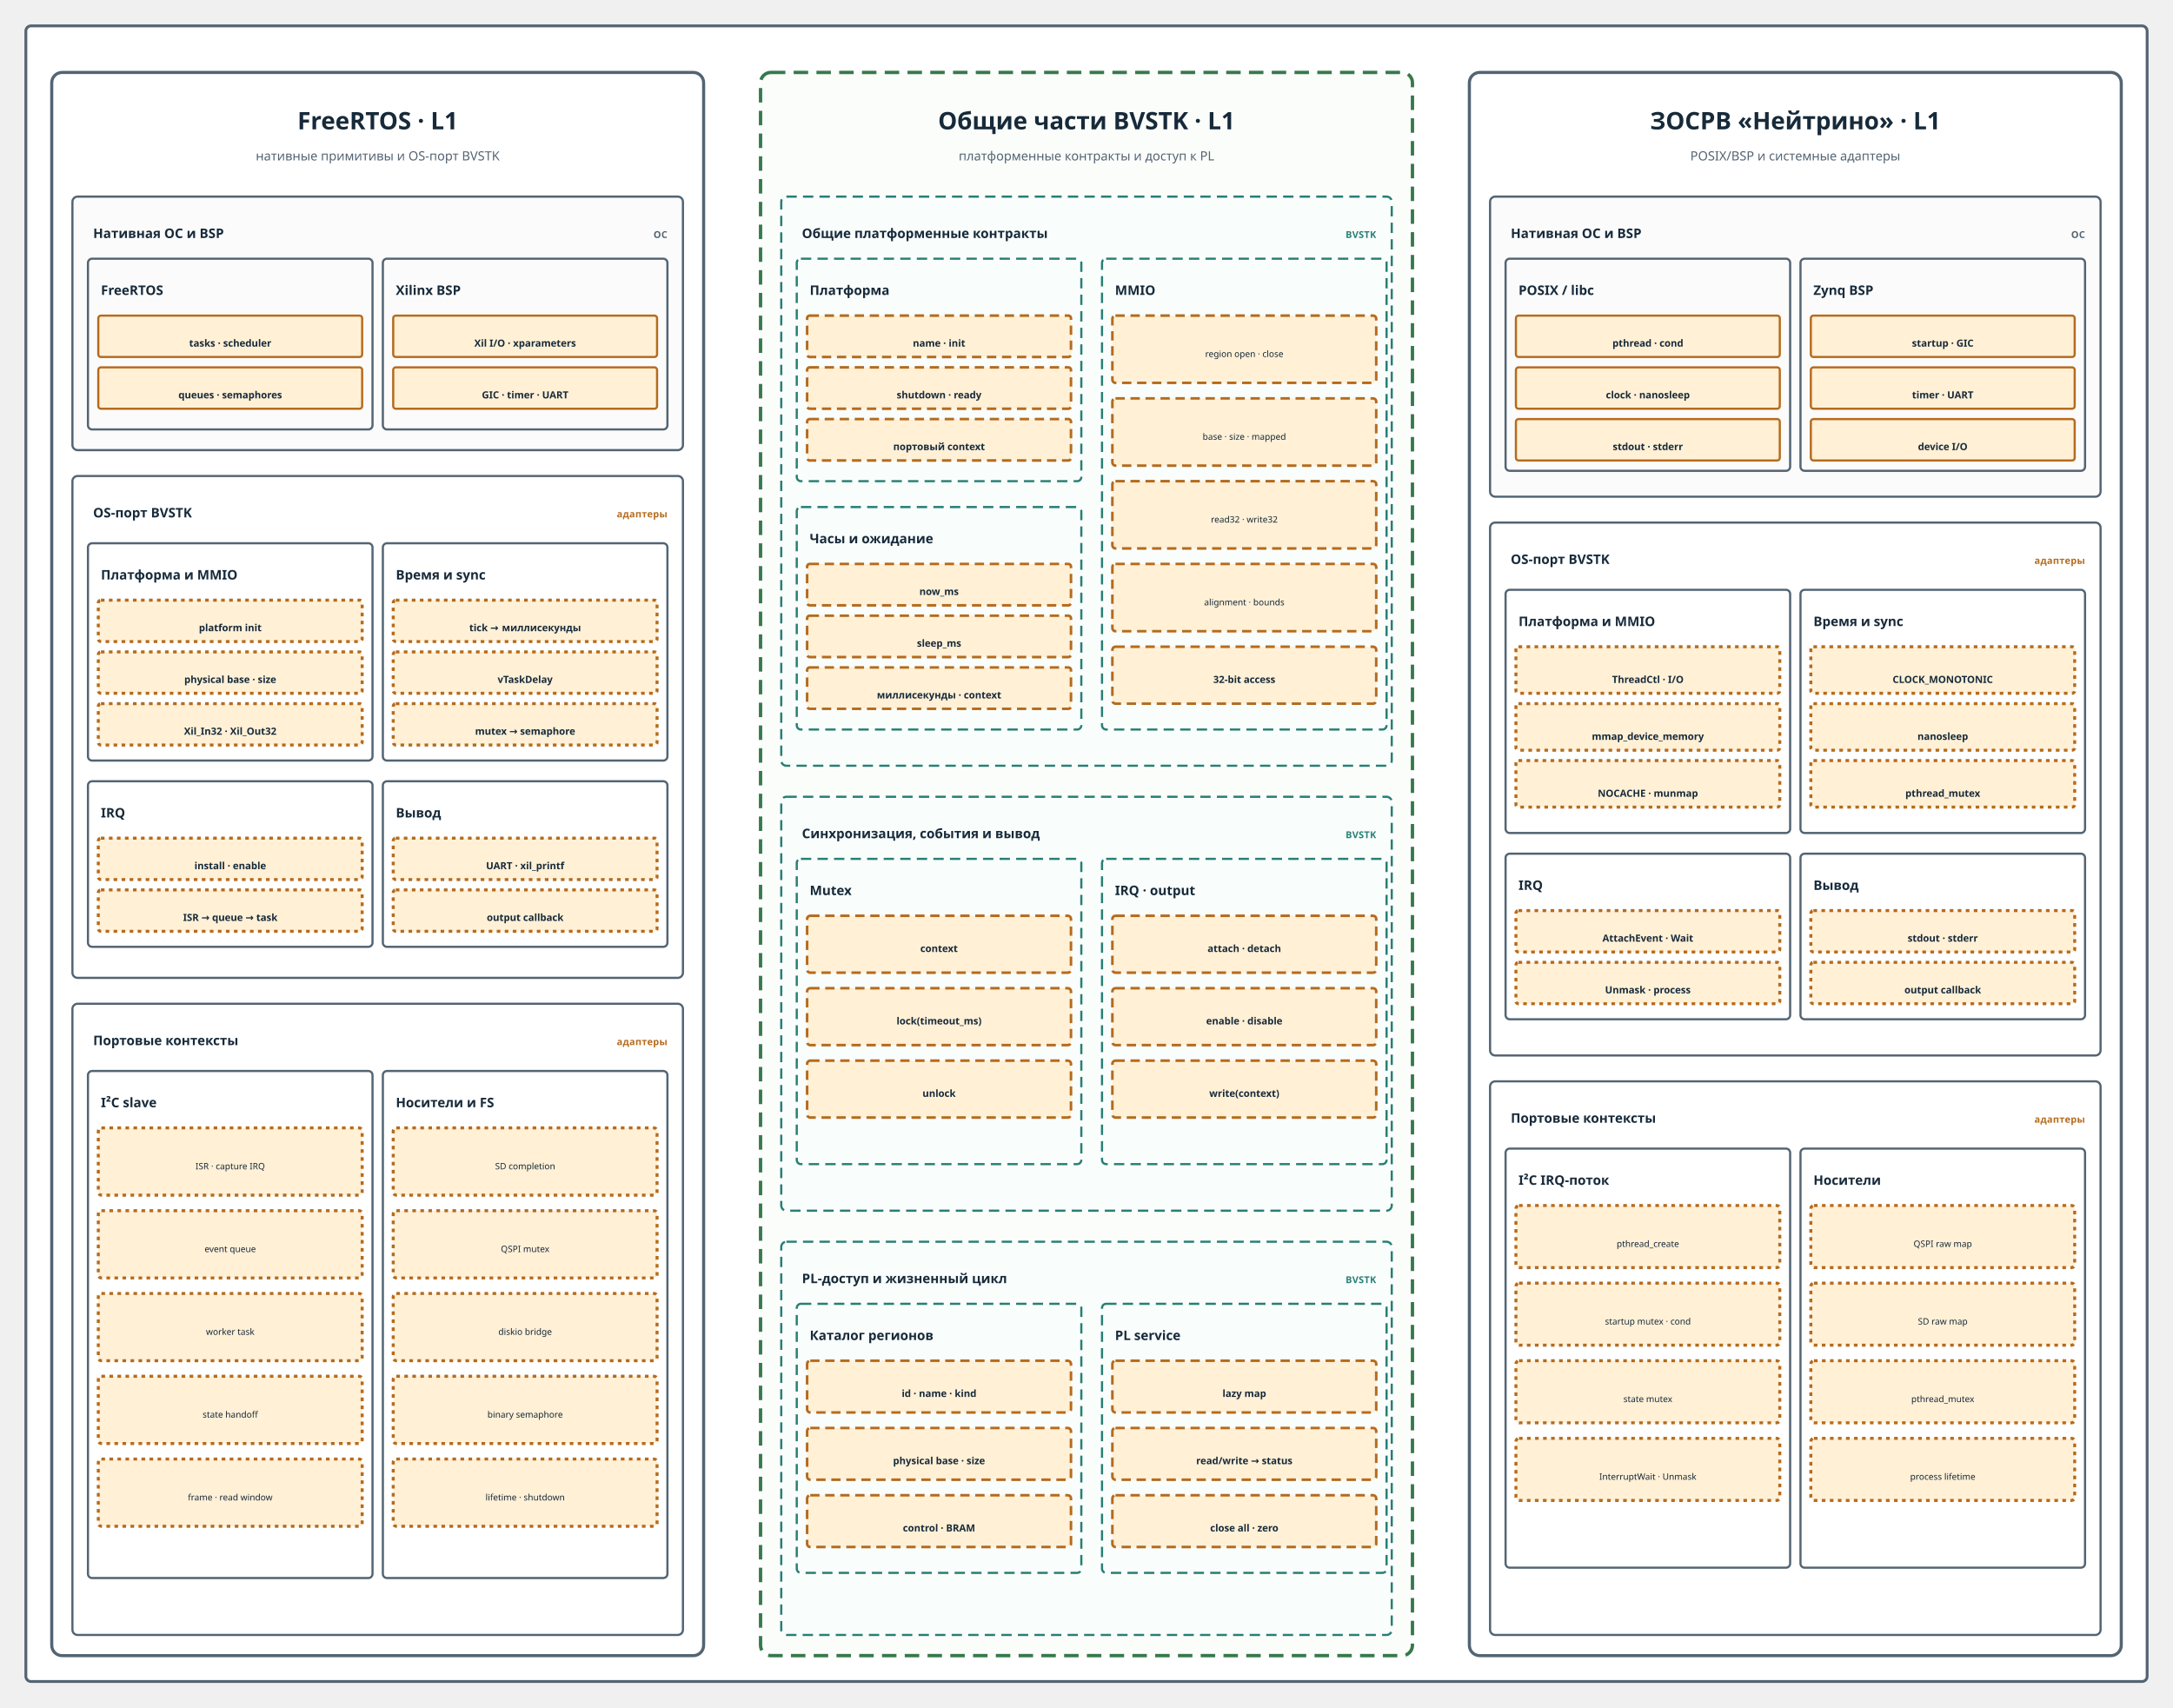
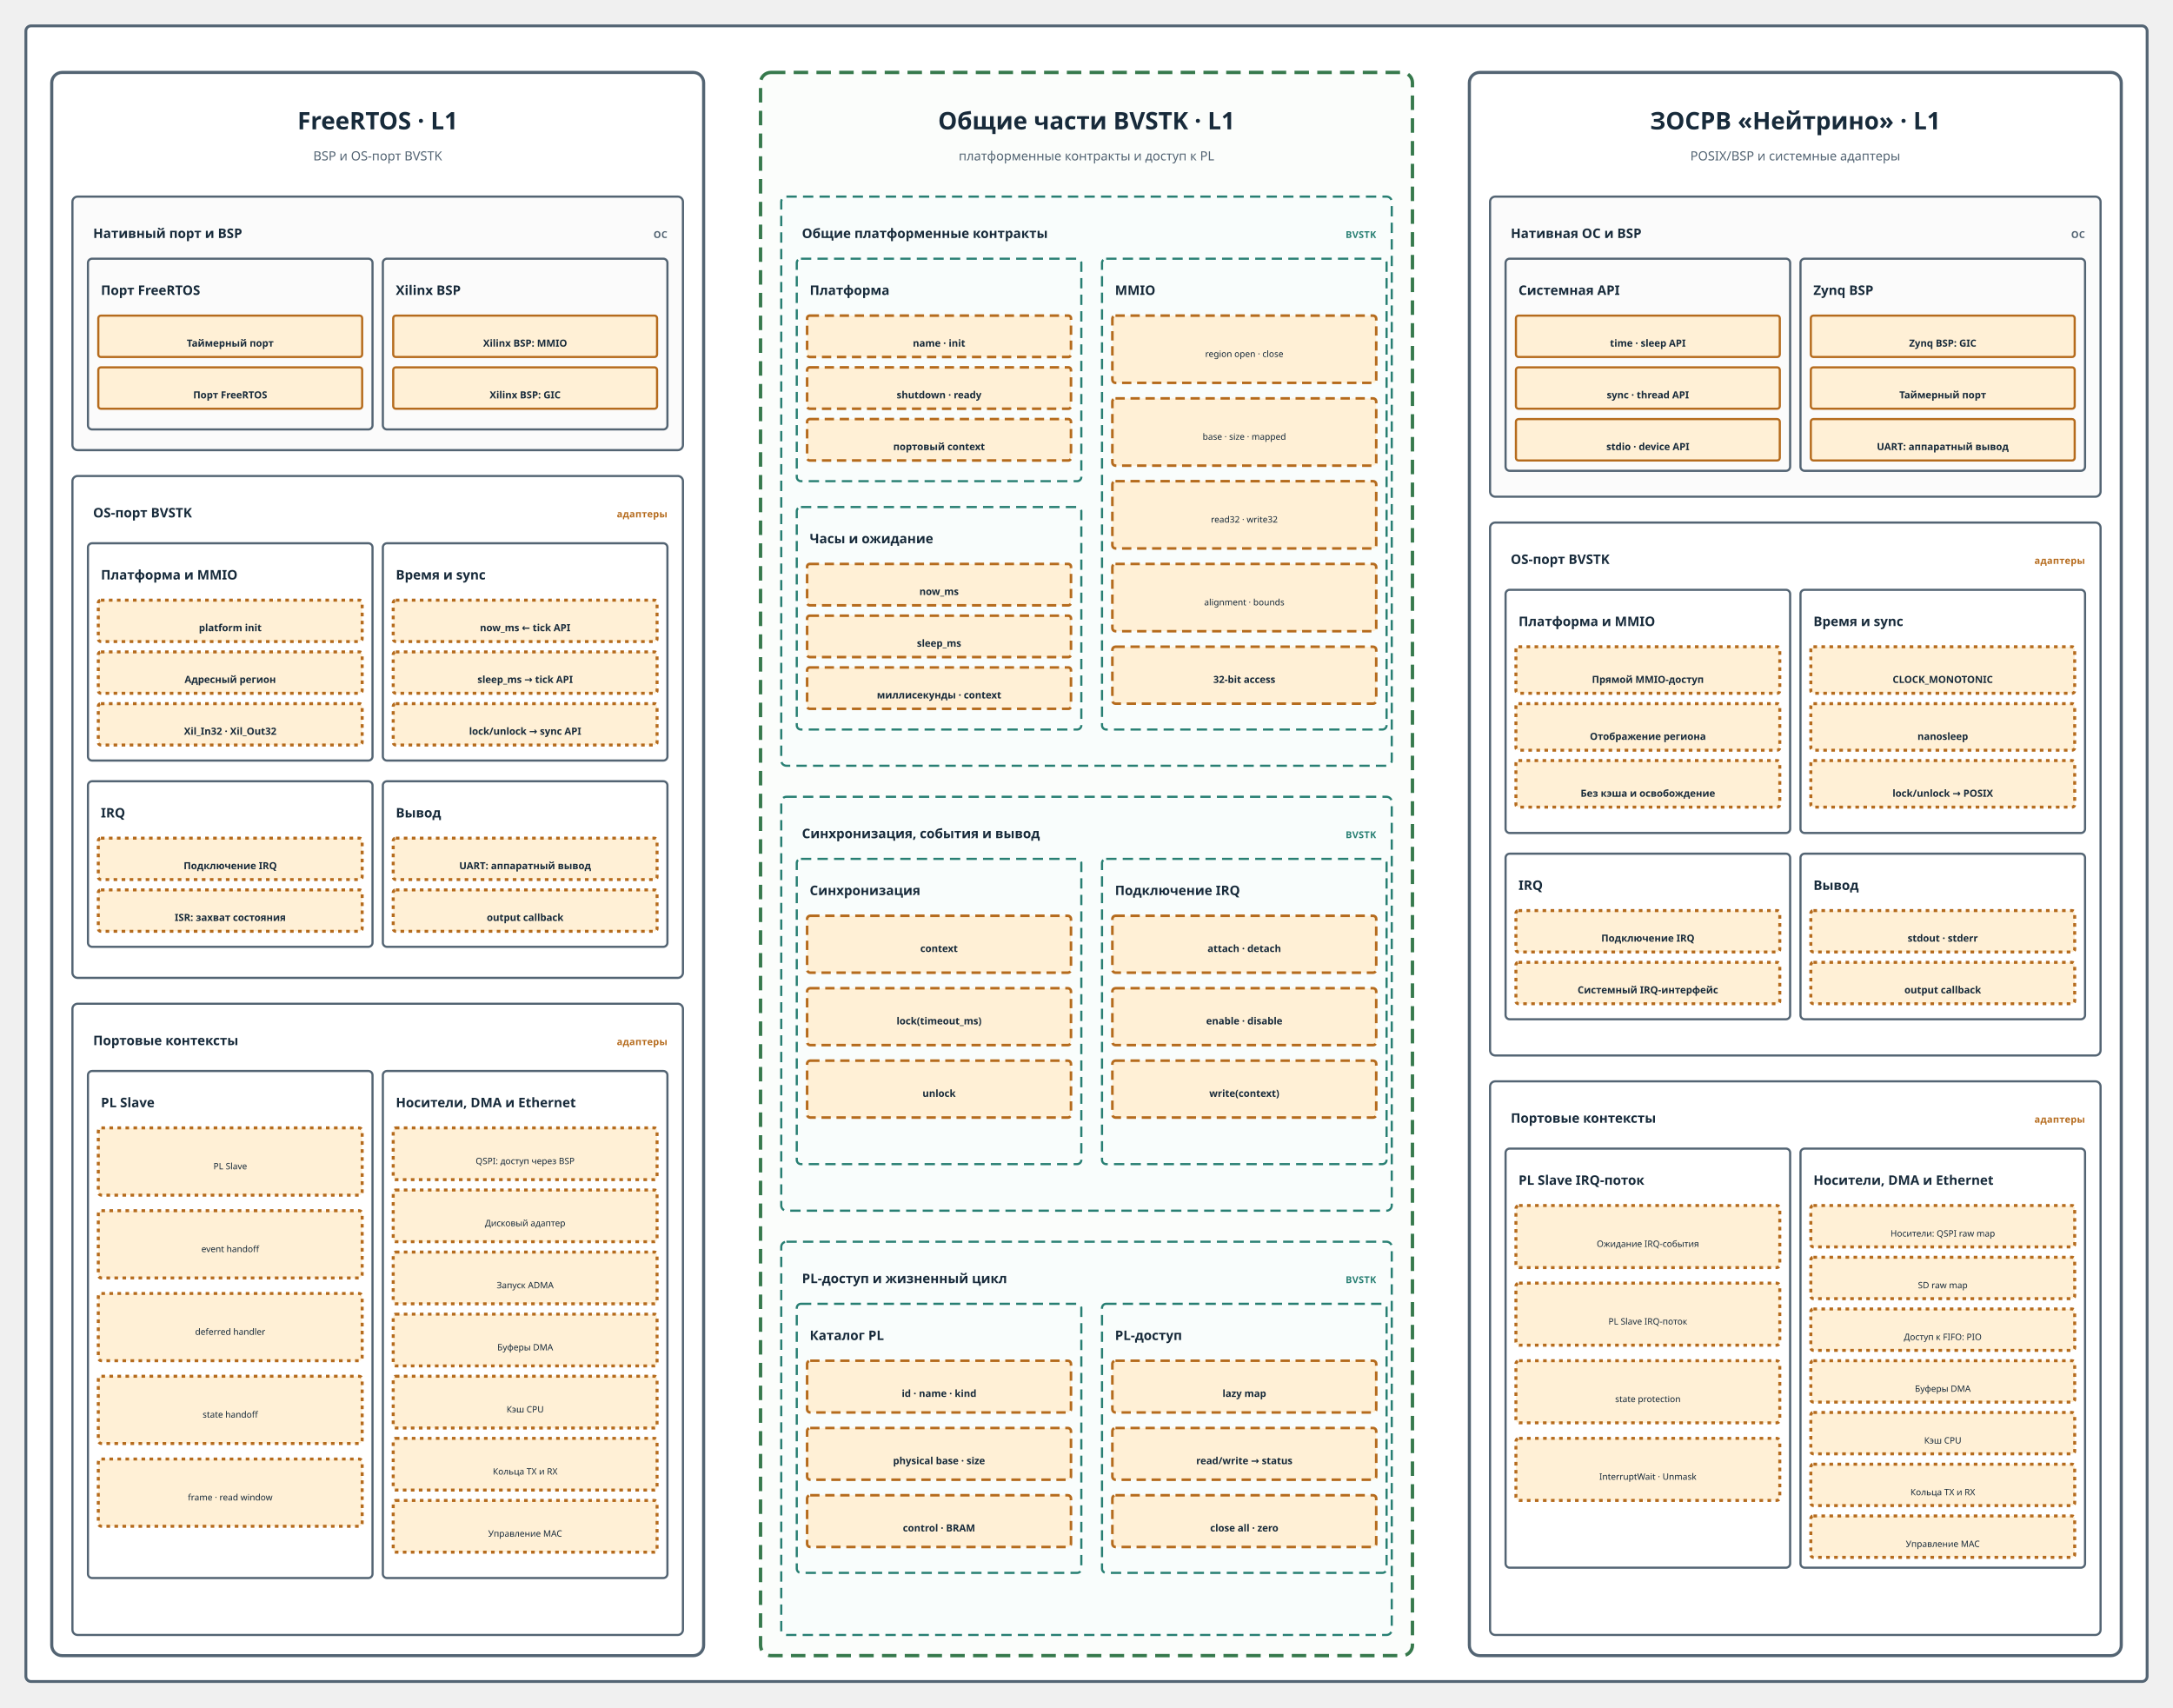
<svg xmlns="http://www.w3.org/2000/svg" width="420mm" height="330mm" viewBox="0 0 420 330" version="1.1" id="bvstk-l1-architecture">
  <defs id="defs">
    <style id="style">
      text { font-family: "Noto Sans", "DejaVu Sans", sans-serif; fill: #172a3a; stroke: none; text-anchor: middle; }
      .panel-title { font-size: 4.65px; font-weight: 700; }
      .panel-subtitle { font-size: 2.45px; font-weight: 400; }
      .group-title { font-size: 2.55px; font-weight: 700; text-anchor: start; }
      .group-origin { font-size: 1.85px; font-weight: 700; text-anchor: end; letter-spacing: 0.04px; }
      .module-title { font-size: 2.25px; font-weight: 700; }
      .module-text { font-size: 1.85px; font-weight: 500; }
      .module-small { font-size: 1.7px; font-weight: 500; }
      .tiny-title { font-size: 1.9px; font-weight: 700; }
      .tiny-text { font-size: 1.55px; font-weight: 500; }
      .muted { fill: #536473; }
      .frame { fill: #ffffff; stroke: #536473; stroke-width: 0.55; stroke-linejoin: round; }
      .os-panel { fill: #ffffff; stroke: #536473; stroke-width: 0.6; stroke-linejoin: round; }
      .common-panel { fill: #fbfdfb; stroke: #36794c; stroke-width: 0.65; stroke-dasharray: 2.8 1.6; stroke-linejoin: round; }
      .group { stroke-width: 0.42; stroke-linejoin: round; }
      .group-bvstk { fill: #f9fdfc; stroke: #287f73; stroke-dasharray: 2 1.2; }
      .group-mixed { fill: #ffffff; stroke: #536473; }
      .group-os { fill: #fbfbfb; stroke: #536473; }
      .module { stroke-width: 0.38; stroke-linejoin: round; }
      .bvstk { stroke: #287f73; stroke-width: 0.5; stroke-dasharray: 1.8 1.1; }
      .adapter { stroke: #b56b1d; stroke-width: 0.58; stroke-dasharray: 0.7 0.85; }
      .native { stroke: #536473; stroke-width: 0.42; stroke-dasharray: none; }
      .origin-bvstk { fill: #287f73; }
      .origin-adapter { fill: #b56b1d; }
      .origin-os { fill: #536473; }
      /* Единая палитра уровней из levels.svg и interaction-схем. */
      .level-l0 { fill: #e9eef3; stroke: #607487; }
      .level-l1 { fill: #fff0d6; stroke: #b56b1d; }
      .level-l2 { fill: #ffd1c7; stroke: #c65b4e; }
      .level-l3 { fill: #d9f0ea; stroke: #287f73; }
      .level-l4 { fill: #d9ebff; stroke: #3f75ad; }
    </style>
  </defs>
  <g id="sheet">
    <rect id="frame" class="frame" x="5" y="5" width="410" height="320" rx="1" />
    <g id="columns">
      <rect id="freertos-panel" class="os-panel" x="10" y="14" width="126" height="306" rx="2" />
      <rect id="common-panel" class="common-panel" x="147" y="14" width="126" height="306" rx="2" />
      <rect id="neutrino-panel" class="os-panel" x="284" y="14" width="126" height="306" rx="2" />
      <text id="freertos-title" class="panel-title" x="73" y="25">FreeRTOS · L1</text>
-       <text id="freertos-subtitle" class="panel-subtitle muted" x="73" y="31">нативные примитивы и OS-порт BVSTK</text>
+       <text id="freertos-subtitle" class="panel-subtitle muted" x="73" y="31">BSP и OS-порт BVSTK</text>
      <text id="common-title" class="panel-title" x="210" y="25">Общие части BVSTK · L1</text>
      <text id="common-subtitle" class="panel-subtitle muted" x="210" y="31">платформенные контракты и доступ к PL</text>
      <text id="neutrino-title" class="panel-title" x="347" y="25">ЗОСРВ «Нейтрино» · L1</text>
      <text id="neutrino-subtitle" class="panel-subtitle muted" x="347" y="31">POSIX/BSP и системные адаптеры</text>
      <g id="f-native" class="group group-os">
        <rect x="14" y="38" width="118" height="49" rx="1" />
-         <text class="group-title" x="18" y="46">Нативная ОС и BSP</text>
+         <text class="group-title" x="18" y="46">Нативный порт и BSP</text>
        <text class="group-origin origin-os" x="129" y="46">ОС</text>
-         <g id="f-kernel-primitives" class="group group-os">
+         <g id="f-rtos-port" class="group group-os" data-l0-ref="f-irq-api,f-timer-port">
          <rect x="17" y="50" width="55" height="33" rx="0.8" />
-           <text class="group-title" x="19.5" y="57">FreeRTOS</text>
+           <text class="group-title" x="19.5" y="57">Порт FreeRTOS</text>
          <rect class="module level-l1 native" x="19" y="61" width="51" height="8" rx="0.5" />
-           <text class="tiny-title" x="44.5" y="67">tasks · scheduler</text>
+           <text class="tiny-title" x="44.5" y="67">Таймерный порт</text>
          <rect class="module level-l1 native" x="19" y="71" width="51" height="8" rx="0.5" />
-           <text class="tiny-title" x="44.5" y="77">queues · semaphores</text>
-         </g>
-         <g id="f-xilinx-bsp" class="group group-os">
+           <text class="tiny-title" x="44.5" y="77">Порт FreeRTOS</text>
+         </g>
+         <g id="f-xilinx-bsp" class="group group-os" data-l0-ref="f-mmio,f-gic-bsp">
          <rect x="74" y="50" width="55" height="33" rx="0.8" />
          <text class="group-title" x="76.5" y="57">Xilinx BSP</text>
          <rect class="module level-l1 native" x="76" y="61" width="51" height="8" rx="0.5" />
-           <text class="tiny-title" x="101.5" y="67">Xil I/O · xparameters</text>
+           <text class="tiny-title" x="101.5" y="67">Xilinx BSP: MMIO</text>
          <rect class="module level-l1 native" x="76" y="71" width="51" height="8" rx="0.5" />
-           <text class="tiny-title" x="101.5" y="77">GIC · timer · UART</text>
+           <text class="tiny-title" x="101.5" y="77">Xilinx BSP: GIC</text>
        </g>
      </g>
      <g id="f-adapters" class="group group-mixed">
        <rect x="14" y="92" width="118" height="97" rx="1" />
        <text class="group-title" x="18" y="100">OS-порт BVSTK</text>
        <text class="group-origin origin-adapter" x="129" y="100">адаптеры</text>
-         <g id="f-platform-mmio" class="group group-mixed">
+         <g id="f-platform-mmio" class="group group-mixed" data-l0-ref="f-region">
          <rect x="17" y="105" width="55" height="42" rx="0.8" />
          <text class="group-title" x="19.5" y="112">Платформа и MMIO</text>
          <rect class="module level-l1 adapter" x="19" y="116" width="51" height="8" rx="0.5" />
          <text class="tiny-title" x="44.5" y="122">platform init</text>
          <rect class="module level-l1 adapter" x="19" y="126" width="51" height="8" rx="0.5" />
-           <text class="tiny-title" x="44.5" y="132">physical base · size</text>
+           <text class="tiny-title" x="44.5" y="132">Адресный регион</text>
          <rect class="module level-l1 adapter" x="19" y="136" width="51" height="8" rx="0.5" />
          <text class="tiny-title" x="44.5" y="142">Xil_In32 · Xil_Out32</text>
        </g>
        <g id="f-time-sync" class="group group-mixed">
          <rect x="74" y="105" width="55" height="42" rx="0.8" />
          <text class="group-title" x="76.5" y="112">Время и sync</text>
          <rect class="module level-l1 adapter" x="76" y="116" width="51" height="8" rx="0.5" />
-           <text class="tiny-title" x="101.5" y="122">tick → миллисекунды</text>
+           <text class="tiny-title" x="101.5" y="122">now_ms ← tick API</text>
          <rect class="module level-l1 adapter" x="76" y="126" width="51" height="8" rx="0.5" />
-           <text class="tiny-title" x="101.5" y="132">vTaskDelay</text>
+           <text class="tiny-title" x="101.5" y="132">sleep_ms → tick API</text>
          <rect class="module level-l1 adapter" x="76" y="136" width="51" height="8" rx="0.5" />
-           <text class="tiny-title" x="101.5" y="142">mutex → semaphore</text>
-         </g>
-         <g id="f-irq-output" class="group group-mixed">
+           <text class="tiny-title" x="101.5" y="142">lock/unlock → sync API</text>
+         </g>
+         <g id="f-irq-output" class="group group-mixed" data-l0-ref="f-irq-attach">
          <rect x="17" y="151" width="55" height="32" rx="0.8" />
          <text class="group-title" x="19.5" y="158">IRQ</text>
          <rect class="module level-l1 adapter" x="19" y="162" width="51" height="8" rx="0.5" />
-           <text class="tiny-title" x="44.5" y="168">install · enable</text>
+           <text class="tiny-title" x="44.5" y="168">Подключение IRQ</text>
          <rect class="module level-l1 adapter" x="19" y="172" width="51" height="8" rx="0.5" />
-           <text class="tiny-title" x="44.5" y="178">ISR → queue → task</text>
-         </g>
-         <g id="f-output" class="group group-mixed">
+           <text class="tiny-title" x="44.5" y="178">ISR: захват состояния</text>
+         </g>
+         <g id="f-output" class="group group-mixed" data-l0-ref="f-uart">
          <rect x="74" y="151" width="55" height="32" rx="0.8" />
          <text class="group-title" x="76.5" y="158">Вывод</text>
          <rect class="module level-l1 adapter" x="76" y="162" width="51" height="8" rx="0.5" />
-           <text class="tiny-title" x="101.5" y="168">UART · xil_printf</text>
+           <text class="tiny-title" x="101.5" y="168">UART: аппаратный вывод</text>
          <rect class="module level-l1 adapter" x="76" y="172" width="51" height="8" rx="0.5" />
          <text class="tiny-title" x="101.5" y="178">output callback</text>
        </g>
      </g>
      <g id="f-contexts" class="group group-mixed">
        <rect x="14" y="194" width="118" height="122" rx="1" />
        <text class="group-title" x="18" y="202">Портовые контексты</text>
        <text class="group-origin origin-adapter" x="129" y="202">адаптеры</text>
-         <g id="f-i2c-context" class="group group-mixed">
+         <g id="f-i2c-context" class="group group-mixed" data-l0-ref="f-irq-entry,f-irq-handler">
          <rect x="17" y="207" width="55" height="98" rx="0.8" />
-           <text class="group-title" x="19.5" y="214">I²C slave</text>
+           <text class="group-title" x="19.5" y="214">PL Slave</text>
          <rect class="module level-l1 adapter" x="19" y="218" width="51" height="13" rx="0.6" />
-           <text class="module-small" x="44.5" y="226">ISR · capture IRQ</text>
+           <text class="module-small" x="44.5" y="226">PL Slave</text>
          <rect class="module level-l1 adapter" x="19" y="234" width="51" height="13" rx="0.6" />
-           <text class="module-small" x="44.5" y="242">event queue</text>
+           <text class="module-small" x="44.5" y="242">event handoff</text>
          <rect class="module level-l1 adapter" x="19" y="250" width="51" height="13" rx="0.6" />
-           <text class="module-small" x="44.5" y="258">worker task</text>
+           <text class="module-small" x="44.5" y="258">deferred handler</text>
          <rect class="module level-l1 adapter" x="19" y="266" width="51" height="13" rx="0.6" />
          <text class="module-small" x="44.5" y="274">state handoff</text>
          <rect class="module level-l1 adapter" x="19" y="282" width="51" height="13" rx="0.6" />
          <text class="module-small" x="44.5" y="290">frame · read window</text>
        </g>
-         <g id="f-media-context" class="group group-mixed">
+         <g id="f-media-context" class="group group-mixed" data-l0-ref="f-qspi,f-sd-map,f-sd-control,f-dma-addresses,f-dma-cache,f-ethernet-rings,f-ethernet-control">
          <rect x="74" y="207" width="55" height="98" rx="0.8" />
-           <text class="group-title" x="76.5" y="214">Носители и FS</text>
-           <rect class="module level-l1 adapter" x="76" y="218" width="51" height="13" rx="0.6" />
-           <text class="module-small" x="101.5" y="226">SD completion</text>
-           <rect class="module level-l1 adapter" x="76" y="234" width="51" height="13" rx="0.6" />
-           <text class="module-small" x="101.5" y="242">QSPI mutex</text>
-           <rect class="module level-l1 adapter" x="76" y="250" width="51" height="13" rx="0.6" />
-           <text class="module-small" x="101.5" y="258">diskio bridge</text>
-           <rect class="module level-l1 adapter" x="76" y="266" width="51" height="13" rx="0.6" />
-           <text class="module-small" x="101.5" y="274">binary semaphore</text>
-           <rect class="module level-l1 adapter" x="76" y="282" width="51" height="13" rx="0.6" />
-           <text class="module-small" x="101.5" y="290">lifetime · shutdown</text>
+           <text class="group-title" x="76.5" y="214">Носители, DMA и Ethernet</text>
+           <rect class="module level-l1 adapter" x="76" y="218" width="51" height="10" rx="0.5" />
+           <text class="module-small" x="101.5" y="225">QSPI: доступ через BSP</text>
+           <rect class="module level-l1 adapter" x="76" y="230" width="51" height="10" rx="0.5" />
+           <text class="module-small" x="101.5" y="237">Дисковый адаптер</text>
+           <rect class="module level-l1 adapter" x="76" y="242" width="51" height="10" rx="0.5" />
+           <text class="module-small" x="101.5" y="249">Запуск ADMA</text>
+           <rect class="module level-l1 adapter" x="76" y="254" width="51" height="10" rx="0.5" />
+           <text class="module-small" x="101.5" y="261">Буферы DMA</text>
+           <rect class="module level-l1 adapter" x="76" y="266" width="51" height="10" rx="0.5" />
+           <text class="module-small" x="101.5" y="273">Кэш CPU</text>
+           <rect class="module level-l1 adapter" x="76" y="278" width="51" height="10" rx="0.5" />
+           <text class="module-small" x="101.5" y="285">Кольца TX и RX</text>
+           <rect class="module level-l1 adapter" x="76" y="290" width="51" height="10" rx="0.5" />
+           <text class="module-small" x="101.5" y="297">Управление MAC</text>
        </g>
      </g>
      <g id="c-contracts" class="group group-bvstk">
        <rect x="151" y="38" width="118" height="110" rx="1" />
        <text class="group-title" x="155" y="46">Общие платформенные контракты</text>
        <text class="group-origin origin-bvstk" x="266" y="46">BVSTK</text>
        <g id="c-platform-contract" class="group group-bvstk">
          <rect x="154" y="50" width="55" height="43" rx="0.8" />
          <text class="group-title" x="156.5" y="57">Платформа</text>
          <rect class="module level-l1 bvstk" x="156" y="61" width="51" height="8" rx="0.5" />
          <text class="tiny-title" x="181.5" y="67">name · init</text>
          <rect class="module level-l1 bvstk" x="156" y="71" width="51" height="8" rx="0.5" />
          <text class="tiny-title" x="181.5" y="77">shutdown · ready</text>
          <rect class="module level-l1 bvstk" x="156" y="81" width="51" height="8" rx="0.5" />
          <text class="tiny-title" x="181.5" y="87">портовый context</text>
        </g>
        <g id="c-clock-contract" class="group group-bvstk">
          <rect x="154" y="98" width="55" height="43" rx="0.8" />
          <text class="group-title" x="156.5" y="105">Часы и ожидание</text>
          <rect class="module level-l1 bvstk" x="156" y="109" width="51" height="8" rx="0.5" />
          <text class="tiny-title" x="181.5" y="115">now_ms</text>
          <rect class="module level-l1 bvstk" x="156" y="119" width="51" height="8" rx="0.5" />
          <text class="tiny-title" x="181.5" y="125">sleep_ms</text>
          <rect class="module level-l1 bvstk" x="156" y="129" width="51" height="8" rx="0.5" />
          <text class="tiny-title" x="181.5" y="135">миллисекунды · context</text>
        </g>
        <g id="c-mmio-contract" class="group group-bvstk">
          <rect x="213" y="50" width="55" height="91" rx="0.8" />
          <text class="group-title" x="215.5" y="57">MMIO</text>
          <rect class="module level-l1 bvstk" x="215" y="61" width="51" height="13" rx="0.6" />
          <text class="module-small" x="240.5" y="69">region open · close</text>
          <rect class="module level-l1 bvstk" x="215" y="77" width="51" height="13" rx="0.6" />
          <text class="module-small" x="240.5" y="85">base · size · mapped</text>
          <rect class="module level-l1 bvstk" x="215" y="93" width="51" height="13" rx="0.6" />
          <text class="module-small" x="240.5" y="101">read32 · write32</text>
          <rect class="module level-l1 bvstk" x="215" y="109" width="51" height="13" rx="0.6" />
          <text class="module-small" x="240.5" y="117">alignment · bounds</text>
          <rect class="module level-l1 bvstk" x="215" y="125" width="51" height="11" rx="0.6" />
          <text class="tiny-title" x="240.5" y="132">32-bit access</text>
        </g>
      </g>
      <g id="c-interaction-contracts" class="group group-bvstk">
        <rect x="151" y="154" width="118" height="80" rx="1" />
        <text class="group-title" x="155" y="162">Синхронизация, события и вывод</text>
        <text class="group-origin origin-bvstk" x="266" y="162">BVSTK</text>
        <g id="c-sync-contract" class="group group-bvstk">
          <rect x="154" y="166" width="55" height="59" rx="0.8" />
-           <text class="group-title" x="156.5" y="173">Mutex</text>
+           <text class="group-title" x="156.5" y="173">Синхронизация</text>
          <rect class="module level-l1 bvstk" x="156" y="177" width="51" height="11" rx="0.6" />
          <text class="tiny-title" x="181.5" y="184">context</text>
          <rect class="module level-l1 bvstk" x="156" y="191" width="51" height="11" rx="0.6" />
          <text class="tiny-title" x="181.5" y="198">lock(timeout_ms)</text>
          <rect class="module level-l1 bvstk" x="156" y="205" width="51" height="11" rx="0.6" />
          <text class="tiny-title" x="181.5" y="212">unlock</text>
        </g>
        <g id="c-irq-output-contract" class="group group-bvstk">
          <rect x="213" y="166" width="55" height="59" rx="0.8" />
-           <text class="group-title" x="215.5" y="173">IRQ · output</text>
+           <text class="group-title" x="215.5" y="173">Подключение IRQ</text>
          <rect class="module level-l1 bvstk" x="215" y="177" width="51" height="11" rx="0.6" />
          <text class="tiny-title" x="240.5" y="184">attach · detach</text>
          <rect class="module level-l1 bvstk" x="215" y="191" width="51" height="11" rx="0.6" />
          <text class="tiny-title" x="240.5" y="198">enable · disable</text>
          <rect class="module level-l1 bvstk" x="215" y="205" width="51" height="11" rx="0.6" />
          <text class="tiny-title" x="240.5" y="212">write(context)</text>
        </g>
      </g>
      <g id="c-pl-access" class="group group-bvstk">
        <rect x="151" y="240" width="118" height="76" rx="1" />
        <text class="group-title" x="155" y="248">PL-доступ и жизненный цикл</text>
        <text class="group-origin origin-bvstk" x="266" y="248">BVSTK</text>
-         <g id="c-region-catalog" class="group group-bvstk">
+         <g id="c-region-catalog" class="group group-bvstk" data-l0-ref="f-catalog,n-catalog">
          <rect x="154" y="252" width="55" height="52" rx="0.8" />
-           <text class="group-title" x="156.5" y="259">Каталог регионов</text>
+           <text class="group-title" x="156.5" y="259">Каталог PL</text>
          <rect class="module level-l1 bvstk" x="156" y="263" width="51" height="10" rx="0.6" />
          <text class="tiny-title" x="181.5" y="270">id · name · kind</text>
          <rect class="module level-l1 bvstk" x="156" y="276" width="51" height="10" rx="0.6" />
          <text class="tiny-title" x="181.5" y="283">physical base · size</text>
          <rect class="module level-l1 bvstk" x="156" y="289" width="51" height="10" rx="0.6" />
          <text class="tiny-title" x="181.5" y="296">control · BRAM</text>
        </g>
-         <g id="c-region-service" class="group group-bvstk">
+         <g id="c-region-service" class="group group-bvstk" data-l0-ref="f-pl-access,n-pl-access">
          <rect x="213" y="252" width="55" height="52" rx="0.8" />
-           <text class="group-title" x="215.5" y="259">PL service</text>
+           <text class="group-title" x="215.5" y="259">PL-доступ</text>
          <rect class="module level-l1 bvstk" x="215" y="263" width="51" height="10" rx="0.6" />
          <text class="tiny-title" x="240.5" y="270">lazy map</text>
          <rect class="module level-l1 bvstk" x="215" y="276" width="51" height="10" rx="0.6" />
          <text class="tiny-title" x="240.5" y="283">read/write → status</text>
          <rect class="module level-l1 bvstk" x="215" y="289" width="51" height="10" rx="0.6" />
          <text class="tiny-title" x="240.5" y="296">close all · zero</text>
        </g>
      </g>
      <g id="n-native" class="group group-os">
        <rect x="288" y="38" width="118" height="58" rx="1" />
        <text class="group-title" x="292" y="46">Нативная ОС и BSP</text>
        <text class="group-origin origin-os" x="403" y="46">ОС</text>
        <g id="n-posix-api" class="group group-os">
          <rect x="291" y="50" width="55" height="41" rx="0.8" />
-           <text class="group-title" x="293.5" y="57">POSIX / libc</text>
+           <text class="group-title" x="293.5" y="57">Системная API</text>
          <rect class="module level-l1 native" x="293" y="61" width="51" height="8" rx="0.5" />
-           <text class="tiny-title" x="318.5" y="67">pthread · cond</text>
+           <text class="tiny-title" x="318.5" y="67">time · sleep API</text>
          <rect class="module level-l1 native" x="293" y="71" width="51" height="8" rx="0.5" />
-           <text class="tiny-title" x="318.5" y="77">clock · nanosleep</text>
+           <text class="tiny-title" x="318.5" y="77">sync · thread API</text>
          <rect class="module level-l1 native" x="293" y="81" width="51" height="8" rx="0.5" />
-           <text class="tiny-title" x="318.5" y="87">stdout · stderr</text>
-         </g>
-         <g id="n-zynq-bsp" class="group group-os">
+           <text class="tiny-title" x="318.5" y="87">stdio · device API</text>
+         </g>
+         <g id="n-zynq-bsp" class="group group-os" data-l0-ref="n-uart,n-gic-bsp,n-timer-port">
          <rect x="348" y="50" width="55" height="41" rx="0.8" />
          <text class="group-title" x="350.5" y="57">Zynq BSP</text>
          <rect class="module level-l1 native" x="350" y="61" width="51" height="8" rx="0.5" />
-           <text class="tiny-title" x="375.5" y="67">startup · GIC</text>
+           <text class="tiny-title" x="375.5" y="67">Zynq BSP: GIC</text>
          <rect class="module level-l1 native" x="350" y="71" width="51" height="8" rx="0.5" />
-           <text class="tiny-title" x="375.5" y="77">timer · UART</text>
+           <text class="tiny-title" x="375.5" y="77">Таймерный порт</text>
          <rect class="module level-l1 native" x="350" y="81" width="51" height="8" rx="0.5" />
-           <text class="tiny-title" x="375.5" y="87">device I/O</text>
+           <text class="tiny-title" x="375.5" y="87">UART: аппаратный вывод</text>
        </g>
      </g>
      <g id="n-adapters" class="group group-mixed">
        <rect x="288" y="101" width="118" height="103" rx="1" />
        <text class="group-title" x="292" y="109">OS-порт BVSTK</text>
        <text class="group-origin origin-adapter" x="403" y="109">адаптеры</text>
-         <g id="n-platform-mmio" class="group group-mixed">
+         <g id="n-platform-mmio" class="group group-mixed" data-l0-ref="n-region,n-mmio">
          <rect x="291" y="114" width="55" height="47" rx="0.8" />
          <text class="group-title" x="293.5" y="121">Платформа и MMIO</text>
          <rect class="module level-l1 adapter" x="293" y="125" width="51" height="9" rx="0.5" />
-           <text class="tiny-title" x="318.5" y="132">ThreadCtl · I/O</text>
+           <text class="tiny-title" x="318.5" y="132">Прямой MMIO-доступ</text>
          <rect class="module level-l1 adapter" x="293" y="136" width="51" height="9" rx="0.5" />
-           <text class="tiny-title" x="318.5" y="143">mmap_device_memory</text>
+           <text class="tiny-title" x="318.5" y="143">Отображение региона</text>
          <rect class="module level-l1 adapter" x="293" y="147" width="51" height="9" rx="0.5" />
-           <text class="tiny-title" x="318.5" y="154">NOCACHE · munmap</text>
+           <text class="tiny-title" x="318.5" y="154">Без кэша и освобождение</text>
        </g>
        <g id="n-time-sync" class="group group-mixed">
          <rect x="348" y="114" width="55" height="47" rx="0.8" />
          <text class="group-title" x="350.5" y="121">Время и sync</text>
          <rect class="module level-l1 adapter" x="350" y="125" width="51" height="9" rx="0.5" />
          <text class="tiny-title" x="375.5" y="132">CLOCK_MONOTONIC</text>
          <rect class="module level-l1 adapter" x="350" y="136" width="51" height="9" rx="0.5" />
          <text class="tiny-title" x="375.5" y="143">nanosleep</text>
          <rect class="module level-l1 adapter" x="350" y="147" width="51" height="9" rx="0.5" />
-           <text class="tiny-title" x="375.5" y="154">pthread_mutex</text>
-         </g>
-         <g id="n-irq-output" class="group group-mixed">
+           <text class="tiny-title" x="375.5" y="154">lock/unlock → POSIX</text>
+         </g>
+         <g id="n-irq-output" class="group group-mixed" data-l0-ref="n-irq-attach,n-irq-api">
          <rect x="291" y="165" width="55" height="32" rx="0.8" />
          <text class="group-title" x="293.5" y="172">IRQ</text>
          <rect class="module level-l1 adapter" x="293" y="176" width="51" height="8" rx="0.5" />
-           <text class="tiny-title" x="318.5" y="182">AttachEvent · Wait</text>
+           <text class="tiny-title" x="318.5" y="182">Подключение IRQ</text>
          <rect class="module level-l1 adapter" x="293" y="186" width="51" height="8" rx="0.5" />
-           <text class="tiny-title" x="318.5" y="192">Unmask · process</text>
-         </g>
-         <g id="n-output" class="group group-mixed">
+           <text class="tiny-title" x="318.5" y="192">Системный IRQ-интерфейс</text>
+         </g>
+         <g id="n-output" class="group group-mixed" data-l0-ref="n-uart">
          <rect x="348" y="165" width="55" height="32" rx="0.8" />
          <text class="group-title" x="350.5" y="172">Вывод</text>
          <rect class="module level-l1 adapter" x="350" y="176" width="51" height="8" rx="0.5" />
          <text class="tiny-title" x="375.5" y="182">stdout · stderr</text>
          <rect class="module level-l1 adapter" x="350" y="186" width="51" height="8" rx="0.5" />
          <text class="tiny-title" x="375.5" y="192">output callback</text>
        </g>
      </g>
      <g id="n-contexts" class="group group-mixed">
        <rect x="288" y="209" width="118" height="107" rx="1" />
        <text class="group-title" x="292" y="217">Портовые контексты</text>
        <text class="group-origin origin-adapter" x="403" y="217">адаптеры</text>
-         <g id="n-i2c-context" class="group group-mixed">
+         <g id="n-i2c-context" class="group group-mixed" data-l0-ref="n-irq-entry,n-irq-handler">
          <rect x="291" y="222" width="55" height="81" rx="0.8" />
-           <text class="group-title" x="293.5" y="229">I²C IRQ-поток</text>
+           <text class="group-title" x="293.5" y="229">PL Slave IRQ-поток</text>
          <rect class="module level-l1 adapter" x="293" y="233" width="51" height="12" rx="0.6" />
-           <text class="module-small" x="318.5" y="241">pthread_create</text>
+           <text class="module-small" x="318.5" y="241">Ожидание IRQ-события</text>
          <rect class="module level-l1 adapter" x="293" y="248" width="51" height="12" rx="0.6" />
-           <text class="module-small" x="318.5" y="256">startup mutex · cond</text>
+           <text class="module-small" x="318.5" y="256">PL Slave IRQ-поток</text>
          <rect class="module level-l1 adapter" x="293" y="263" width="51" height="12" rx="0.6" />
-           <text class="module-small" x="318.5" y="271">state mutex</text>
+           <text class="module-small" x="318.5" y="271">state protection</text>
          <rect class="module level-l1 adapter" x="293" y="278" width="51" height="12" rx="0.6" />
          <text class="module-small" x="318.5" y="286">InterruptWait · Unmask</text>
        </g>
-         <g id="n-media-context" class="group group-mixed">
+         <g id="n-media-context" class="group group-mixed" data-l0-ref="n-qspi,n-sd-map,n-sd-control,n-dma-addresses,n-dma-cache,n-ethernet-rings,n-ethernet-control">
          <rect x="348" y="222" width="55" height="81" rx="0.8" />
-           <text class="group-title" x="350.5" y="229">Носители</text>
-           <rect class="module level-l1 adapter" x="350" y="233" width="51" height="12" rx="0.6" />
-           <text class="module-small" x="375.5" y="241">QSPI raw map</text>
-           <rect class="module level-l1 adapter" x="350" y="248" width="51" height="12" rx="0.6" />
-           <text class="module-small" x="375.5" y="256">SD raw map</text>
-           <rect class="module level-l1 adapter" x="350" y="263" width="51" height="12" rx="0.6" />
-           <text class="module-small" x="375.5" y="271">pthread_mutex</text>
-           <rect class="module level-l1 adapter" x="350" y="278" width="51" height="12" rx="0.6" />
-           <text class="module-small" x="375.5" y="286">process lifetime</text>
+           <text class="group-title" x="350.5" y="229">Носители, DMA и Ethernet</text>
+           <rect class="module level-l1 adapter" x="350" y="233" width="51" height="8" rx="0.5" />
+           <text class="module-small" x="375.5" y="239">Носители: QSPI raw map</text>
+           <rect class="module level-l1 adapter" x="350" y="243" width="51" height="8" rx="0.5" />
+           <text class="module-small" x="375.5" y="249">SD raw map</text>
+           <rect class="module level-l1 adapter" x="350" y="253" width="51" height="8" rx="0.5" />
+           <text class="module-small" x="375.5" y="259">Доступ к FIFO: PIO</text>
+           <rect class="module level-l1 adapter" x="350" y="263" width="51" height="8" rx="0.5" />
+           <text class="module-small" x="375.5" y="269">Буферы DMA</text>
+           <rect class="module level-l1 adapter" x="350" y="273" width="51" height="8" rx="0.5" />
+           <text class="module-small" x="375.5" y="279">Кэш CPU</text>
+           <rect class="module level-l1 adapter" x="350" y="283" width="51" height="8" rx="0.5" />
+           <text class="module-small" x="375.5" y="289">Кольца TX и RX</text>
+           <rect class="module level-l1 adapter" x="350" y="293" width="51" height="8" rx="0.5" />
+           <text class="module-small" x="375.5" y="299">Управление MAC</text>
        </g>
      </g>
    </g>
  </g>
</svg>
